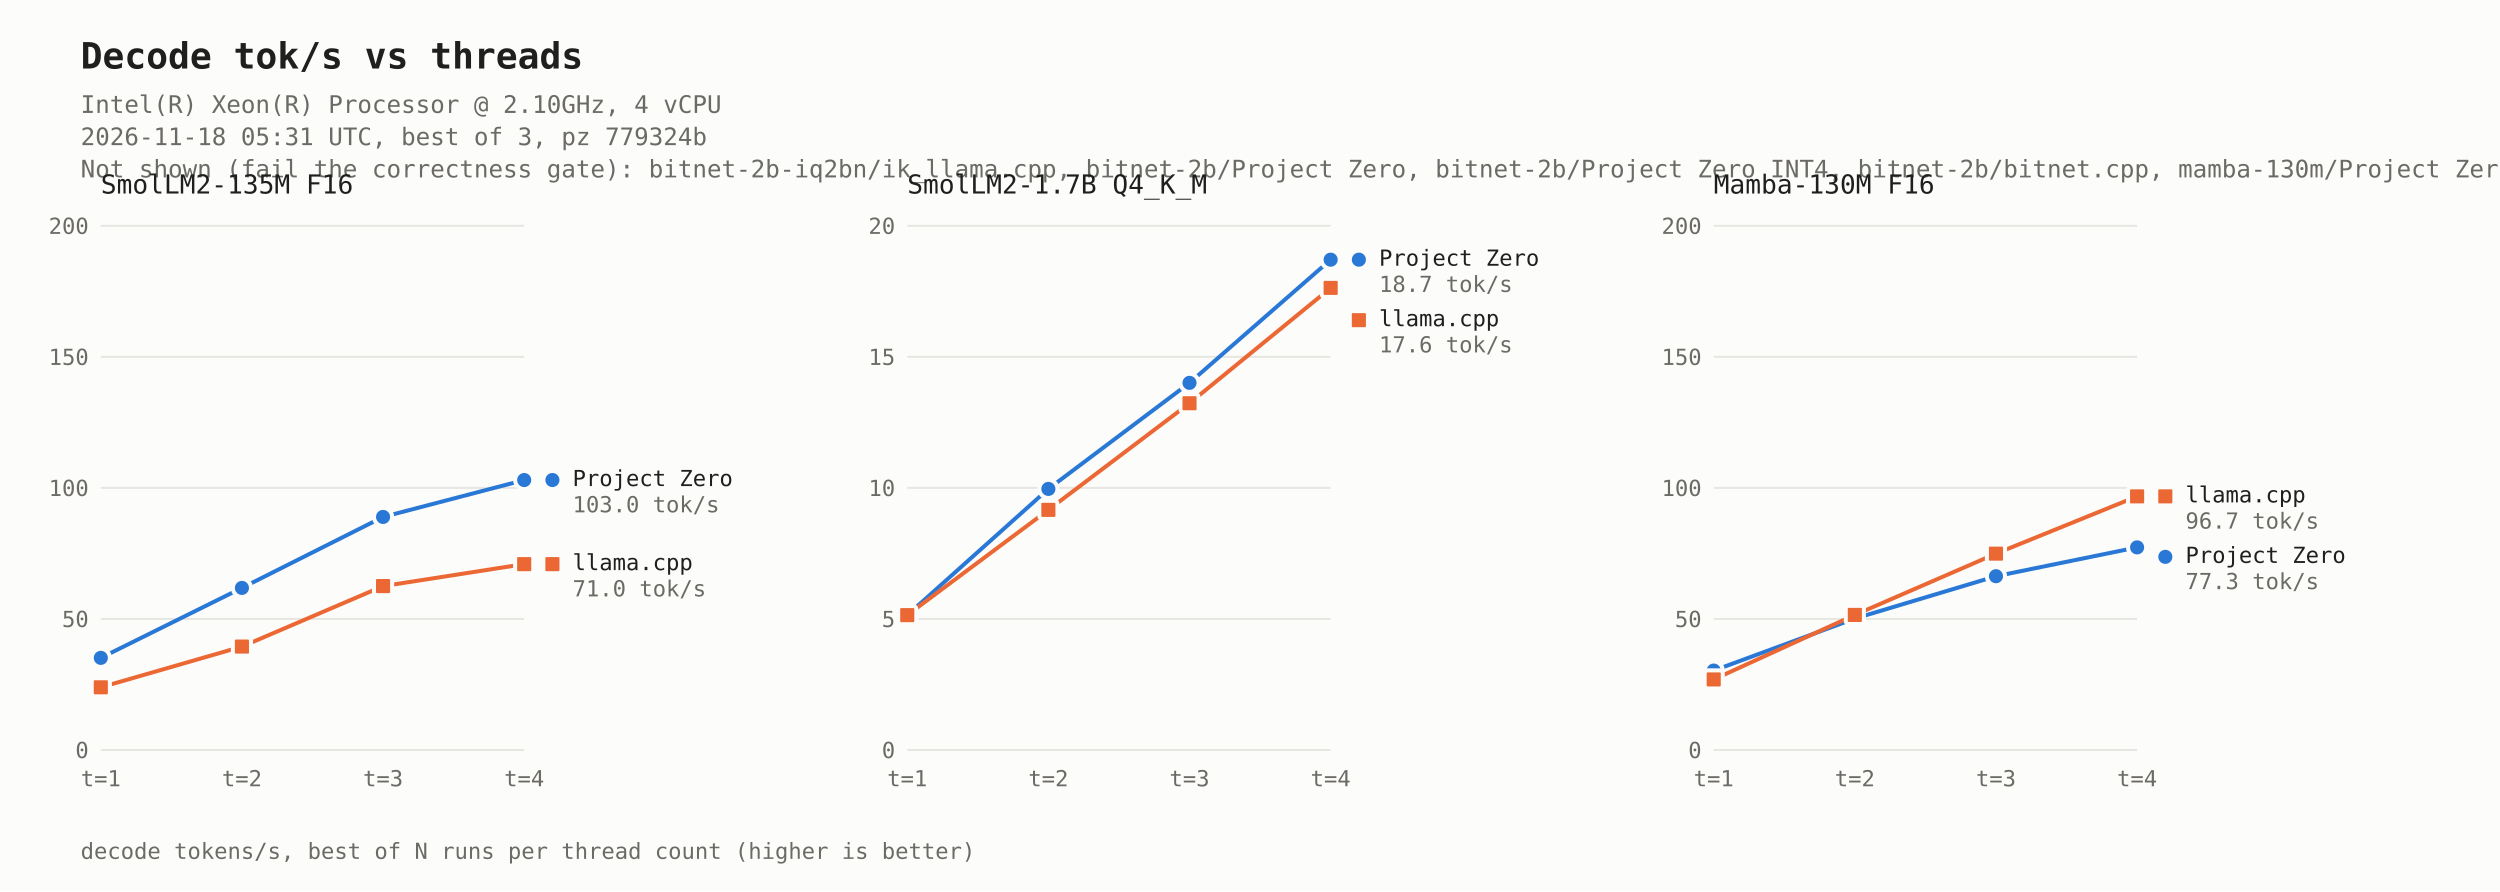
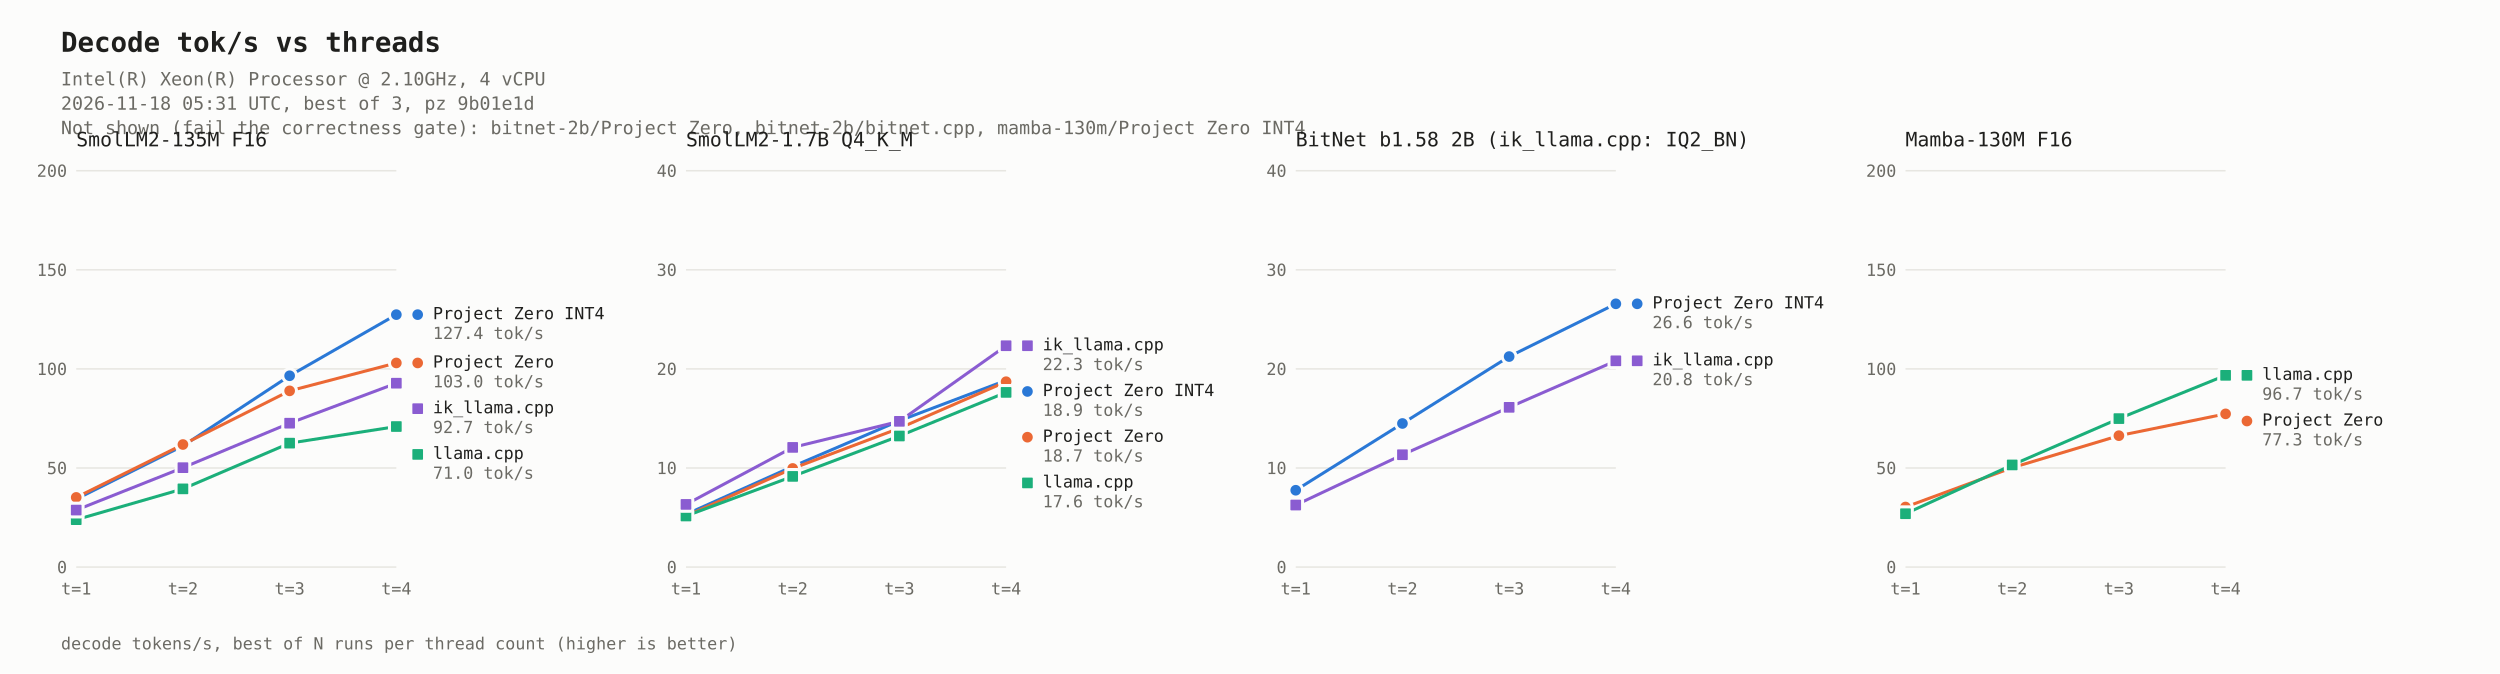
- <svg xmlns="http://www.w3.org/2000/svg" width="1240" height="442" viewBox="0 0 1240 442" font-family="ui-monospace,Menlo,Consolas,monospace">
-   <rect width="1240" height="442" fill="#fcfcfb" />
+ <svg xmlns="http://www.w3.org/2000/svg" width="1640" height="442" viewBox="0 0 1640 442" font-family="ui-monospace,Menlo,Consolas,monospace">
+   <rect width="1640" height="442" fill="#fcfcfb" />
  <text x="40" y="34" font-size="18" fill="#1f1f1d" font-weight="600">Decode tok/s vs threads</text>
  <text x="40" y="56" font-size="12" fill="#6b6a64">Intel(R) Xeon(R) Processor @ 2.10GHz, 4 vCPU</text>
-   <text x="40" y="72" font-size="12" fill="#6b6a64">2026-11-18 05:31 UTC, best of 3, pz 779324b</text>
-   <text x="40" y="88" font-size="12" fill="#6b6a64">Not shown (fail the correctness gate): bitnet-2b-iq2bn/ik_llama.cpp, bitnet-2b/Project Zero, bitnet-2b/Project Zero INT4, bitnet-2b/bitnet.cpp, mamba-130m/Project Zero INT4, smollm2-1.7b-q4km/Project Zero INT4, smollm2-1.7b-q4km/ik_llama.cpp, smollm2-135m/Project Zero INT4, smollm2-135m/ik_llama.cpp</text>
+   <text x="40" y="72" font-size="12" fill="#6b6a64">2026-11-18 05:31 UTC, best of 3, pz 9b01e1d</text>
+   <text x="40" y="88" font-size="12" fill="#6b6a64">Not shown (fail the correctness gate): bitnet-2b/Project Zero, bitnet-2b/bitnet.cpp, mamba-130m/Project Zero INT4</text>
  <text x="50" y="96" font-size="13" fill="#1f1f1d">SmolLM2-135M F16</text>
  <line x1="50" x2="260" y1="372.0" y2="372.0" stroke="#e7e6e1" stroke-width="1" />
  <text x="44" y="376.0" font-size="11" fill="#6b6a64" text-anchor="end">0</text>
  <line x1="50" x2="260" y1="307.0" y2="307.0" stroke="#e7e6e1" stroke-width="1" />
  <text x="44" y="311.0" font-size="11" fill="#6b6a64" text-anchor="end">50</text>
  <line x1="50" x2="260" y1="242.0" y2="242.0" stroke="#e7e6e1" stroke-width="1" />
  <text x="44" y="246.0" font-size="11" fill="#6b6a64" text-anchor="end">100</text>
  <line x1="50" x2="260" y1="177.0" y2="177.0" stroke="#e7e6e1" stroke-width="1" />
  <text x="44" y="181.0" font-size="11" fill="#6b6a64" text-anchor="end">150</text>
  <line x1="50" x2="260" y1="112.0" y2="112.0" stroke="#e7e6e1" stroke-width="1" />
  <text x="44" y="116.0" font-size="11" fill="#6b6a64" text-anchor="end">200</text>
  <text x="50.0" y="390" font-size="11" fill="#6b6a64" text-anchor="middle">t=1</text>
  <text x="120.0" y="390" font-size="11" fill="#6b6a64" text-anchor="middle">t=2</text>
  <text x="190.0" y="390" font-size="11" fill="#6b6a64" text-anchor="middle">t=3</text>
  <text x="260.0" y="390" font-size="11" fill="#6b6a64" text-anchor="middle">t=4</text>
-   <polyline points="50.0,326.3 120.0,291.6 190.0,256.4 260.0,238.1" fill="none" stroke="#2a78d6" stroke-width="2" stroke-linejoin="round" />
-   <circle cx="50.0" cy="326.3" r="4.5" fill="#2a78d6" stroke="#fcfcfb" stroke-width="2" />
-   <circle cx="120.0" cy="291.6" r="4.5" fill="#2a78d6" stroke="#fcfcfb" stroke-width="2" />
-   <circle cx="190.0" cy="256.4" r="4.5" fill="#2a78d6" stroke="#fcfcfb" stroke-width="2" />
-   <circle cx="260.0" cy="238.1" r="4.5" fill="#2a78d6" stroke="#fcfcfb" stroke-width="2" />
-   <polyline points="50.0,340.9 120.0,320.7 190.0,290.7 260.0,279.8" fill="none" stroke="#eb6834" stroke-width="2" stroke-linejoin="round" />
-   <rect x="45.5" y="336.4" width="9" height="9" rx="1.5" fill="#eb6834" stroke="#fcfcfb" stroke-width="2" />
-   <rect x="115.5" y="316.2" width="9" height="9" rx="1.5" fill="#eb6834" stroke="#fcfcfb" stroke-width="2" />
-   <rect x="185.5" y="286.2" width="9" height="9" rx="1.5" fill="#eb6834" stroke="#fcfcfb" stroke-width="2" />
-   <rect x="255.5" y="275.3" width="9" height="9" rx="1.5" fill="#eb6834" stroke="#fcfcfb" stroke-width="2" />
-   <circle cx="274.0" cy="238.1" r="4.5" fill="#2a78d6" stroke="#fcfcfb" stroke-width="2" />
+   <polyline points="50.0,327.4 120.0,292.5 190.0,246.5 260.0,206.4" fill="none" stroke="#2a78d6" stroke-width="2" stroke-linejoin="round" />
+   <circle cx="50.0" cy="327.4" r="4.5" fill="#2a78d6" stroke="#fcfcfb" stroke-width="2" />
+   <circle cx="120.0" cy="292.5" r="4.5" fill="#2a78d6" stroke="#fcfcfb" stroke-width="2" />
+   <circle cx="190.0" cy="246.5" r="4.5" fill="#2a78d6" stroke="#fcfcfb" stroke-width="2" />
+   <circle cx="260.0" cy="206.4" r="4.5" fill="#2a78d6" stroke="#fcfcfb" stroke-width="2" />
+   <polyline points="50.0,326.3 120.0,291.6 190.0,256.4 260.0,238.1" fill="none" stroke="#eb6834" stroke-width="2" stroke-linejoin="round" />
+   <circle cx="50.0" cy="326.3" r="4.5" fill="#eb6834" stroke="#fcfcfb" stroke-width="2" />
+   <circle cx="120.0" cy="291.6" r="4.5" fill="#eb6834" stroke="#fcfcfb" stroke-width="2" />
+   <circle cx="190.0" cy="256.4" r="4.5" fill="#eb6834" stroke="#fcfcfb" stroke-width="2" />
+   <circle cx="260.0" cy="238.1" r="4.5" fill="#eb6834" stroke="#fcfcfb" stroke-width="2" />
+   <polyline points="50.0,340.9 120.0,320.7 190.0,290.7 260.0,279.8" fill="none" stroke="#1baf7a" stroke-width="2" stroke-linejoin="round" />
+   <rect x="45.5" y="336.4" width="9" height="9" rx="1.5" fill="#1baf7a" stroke="#fcfcfb" stroke-width="2" />
+   <rect x="115.5" y="316.2" width="9" height="9" rx="1.5" fill="#1baf7a" stroke="#fcfcfb" stroke-width="2" />
+   <rect x="185.5" y="286.2" width="9" height="9" rx="1.5" fill="#1baf7a" stroke="#fcfcfb" stroke-width="2" />
+   <rect x="255.5" y="275.3" width="9" height="9" rx="1.5" fill="#1baf7a" stroke="#fcfcfb" stroke-width="2" />
+   <polyline points="50.0,334.6 120.0,306.8 190.0,277.6 260.0,251.4" fill="none" stroke="#8a5cd1" stroke-width="2" stroke-linejoin="round" />
+   <rect x="45.5" y="330.1" width="9" height="9" rx="1.5" fill="#8a5cd1" stroke="#fcfcfb" stroke-width="2" />
+   <rect x="115.5" y="302.3" width="9" height="9" rx="1.5" fill="#8a5cd1" stroke="#fcfcfb" stroke-width="2" />
+   <rect x="185.5" y="273.1" width="9" height="9" rx="1.5" fill="#8a5cd1" stroke="#fcfcfb" stroke-width="2" />
+   <rect x="255.5" y="246.9" width="9" height="9" rx="1.5" fill="#8a5cd1" stroke="#fcfcfb" stroke-width="2" />
+   <circle cx="274.0" cy="206.4" r="4.5" fill="#2a78d6" stroke="#fcfcfb" stroke-width="2" />
+   <text x="284" y="209.4" font-size="11" fill="#1f1f1d">Project Zero INT4</text>
+   <text x="284" y="222.4" font-size="11" fill="#6b6a64">127.4 tok/s</text>
+   <circle cx="274.0" cy="238.1" r="4.5" fill="#eb6834" stroke="#fcfcfb" stroke-width="2" />
  <text x="284" y="241.1" font-size="11" fill="#1f1f1d">Project Zero</text>
  <text x="284" y="254.1" font-size="11" fill="#6b6a64">103.0 tok/s</text>
-   <rect x="269.5" y="275.3" width="9" height="9" rx="1.5" fill="#eb6834" stroke="#fcfcfb" stroke-width="2" />
-   <text x="284" y="282.8" font-size="11" fill="#1f1f1d">llama.cpp</text>
-   <text x="284" y="295.8" font-size="11" fill="#6b6a64">71.0 tok/s</text>
+   <rect x="269.5" y="263.6" width="9" height="9" rx="1.5" fill="#8a5cd1" stroke="#fcfcfb" stroke-width="2" />
+   <text x="284" y="271.1" font-size="11" fill="#1f1f1d">ik_llama.cpp</text>
+   <text x="284" y="284.1" font-size="11" fill="#6b6a64">92.7 tok/s</text>
+   <rect x="269.5" y="293.6" width="9" height="9" rx="1.5" fill="#1baf7a" stroke="#fcfcfb" stroke-width="2" />
+   <text x="284" y="301.1" font-size="11" fill="#1f1f1d">llama.cpp</text>
+   <text x="284" y="314.1" font-size="11" fill="#6b6a64">71.0 tok/s</text>
  <text x="450" y="96" font-size="13" fill="#1f1f1d">SmolLM2-1.7B Q4_K_M</text>
  <line x1="450" x2="660" y1="372.0" y2="372.0" stroke="#e7e6e1" stroke-width="1" />
  <text x="444" y="376.0" font-size="11" fill="#6b6a64" text-anchor="end">0</text>
  <line x1="450" x2="660" y1="307.0" y2="307.0" stroke="#e7e6e1" stroke-width="1" />
-   <text x="444" y="311.0" font-size="11" fill="#6b6a64" text-anchor="end">5</text>
+   <text x="444" y="311.0" font-size="11" fill="#6b6a64" text-anchor="end">10</text>
  <line x1="450" x2="660" y1="242.0" y2="242.0" stroke="#e7e6e1" stroke-width="1" />
-   <text x="444" y="246.0" font-size="11" fill="#6b6a64" text-anchor="end">10</text>
+   <text x="444" y="246.0" font-size="11" fill="#6b6a64" text-anchor="end">20</text>
  <line x1="450" x2="660" y1="177.0" y2="177.0" stroke="#e7e6e1" stroke-width="1" />
-   <text x="444" y="181.0" font-size="11" fill="#6b6a64" text-anchor="end">15</text>
+   <text x="444" y="181.0" font-size="11" fill="#6b6a64" text-anchor="end">30</text>
  <line x1="450" x2="660" y1="112.0" y2="112.0" stroke="#e7e6e1" stroke-width="1" />
-   <text x="444" y="116.0" font-size="11" fill="#6b6a64" text-anchor="end">20</text>
+   <text x="444" y="116.0" font-size="11" fill="#6b6a64" text-anchor="end">40</text>
  <text x="450.0" y="390" font-size="11" fill="#6b6a64" text-anchor="middle">t=1</text>
  <text x="520.0" y="390" font-size="11" fill="#6b6a64" text-anchor="middle">t=2</text>
  <text x="590.0" y="390" font-size="11" fill="#6b6a64" text-anchor="middle">t=3</text>
  <text x="660.0" y="390" font-size="11" fill="#6b6a64" text-anchor="middle">t=4</text>
-   <polyline points="450.0,305.1 520.0,242.5 590.0,189.9 660.0,128.8" fill="none" stroke="#2a78d6" stroke-width="2" stroke-linejoin="round" />
-   <circle cx="450.0" cy="305.1" r="4.5" fill="#2a78d6" stroke="#fcfcfb" stroke-width="2" />
-   <circle cx="520.0" cy="242.5" r="4.5" fill="#2a78d6" stroke="#fcfcfb" stroke-width="2" />
-   <circle cx="590.0" cy="189.9" r="4.5" fill="#2a78d6" stroke="#fcfcfb" stroke-width="2" />
-   <circle cx="660.0" cy="128.8" r="4.5" fill="#2a78d6" stroke="#fcfcfb" stroke-width="2" />
-   <polyline points="450.0,305.1 520.0,252.9 590.0,200.0 660.0,142.8" fill="none" stroke="#eb6834" stroke-width="2" stroke-linejoin="round" />
-   <rect x="445.5" y="300.6" width="9" height="9" rx="1.5" fill="#eb6834" stroke="#fcfcfb" stroke-width="2" />
-   <rect x="515.5" y="248.4" width="9" height="9" rx="1.5" fill="#eb6834" stroke="#fcfcfb" stroke-width="2" />
-   <rect x="585.5" y="195.5" width="9" height="9" rx="1.5" fill="#eb6834" stroke="#fcfcfb" stroke-width="2" />
-   <rect x="655.5" y="138.3" width="9" height="9" rx="1.5" fill="#eb6834" stroke="#fcfcfb" stroke-width="2" />
-   <circle cx="674.0" cy="128.8" r="4.5" fill="#2a78d6" stroke="#fcfcfb" stroke-width="2" />
-   <text x="684" y="131.8" font-size="11" fill="#1f1f1d">Project Zero</text>
-   <text x="684" y="144.8" font-size="11" fill="#6b6a64">18.7 tok/s</text>
-   <rect x="669.5" y="154.3" width="9" height="9" rx="1.5" fill="#eb6834" stroke="#fcfcfb" stroke-width="2" />
-   <text x="684" y="161.8" font-size="11" fill="#1f1f1d">llama.cpp</text>
-   <text x="684" y="174.8" font-size="11" fill="#6b6a64">17.6 tok/s</text>
-   <text x="850" y="96" font-size="13" fill="#1f1f1d">Mamba-130M F16</text>
+   <polyline points="450.0,337.4 520.0,306.0 590.0,276.0 660.0,249.5" fill="none" stroke="#2a78d6" stroke-width="2" stroke-linejoin="round" />
+   <circle cx="450.0" cy="337.4" r="4.5" fill="#2a78d6" stroke="#fcfcfb" stroke-width="2" />
+   <circle cx="520.0" cy="306.0" r="4.5" fill="#2a78d6" stroke="#fcfcfb" stroke-width="2" />
+   <circle cx="590.0" cy="276.0" r="4.5" fill="#2a78d6" stroke="#fcfcfb" stroke-width="2" />
+   <circle cx="660.0" cy="249.5" r="4.5" fill="#2a78d6" stroke="#fcfcfb" stroke-width="2" />
+   <polyline points="450.0,338.5 520.0,307.3 590.0,280.9 660.0,250.4" fill="none" stroke="#eb6834" stroke-width="2" stroke-linejoin="round" />
+   <circle cx="450.0" cy="338.5" r="4.5" fill="#eb6834" stroke="#fcfcfb" stroke-width="2" />
+   <circle cx="520.0" cy="307.3" r="4.5" fill="#eb6834" stroke="#fcfcfb" stroke-width="2" />
+   <circle cx="590.0" cy="280.9" r="4.5" fill="#eb6834" stroke="#fcfcfb" stroke-width="2" />
+   <circle cx="660.0" cy="250.4" r="4.5" fill="#eb6834" stroke="#fcfcfb" stroke-width="2" />
+   <polyline points="450.0,338.5 520.0,312.5 590.0,286.0 660.0,257.4" fill="none" stroke="#1baf7a" stroke-width="2" stroke-linejoin="round" />
+   <rect x="445.5" y="334.0" width="9" height="9" rx="1.5" fill="#1baf7a" stroke="#fcfcfb" stroke-width="2" />
+   <rect x="515.5" y="308.0" width="9" height="9" rx="1.5" fill="#1baf7a" stroke="#fcfcfb" stroke-width="2" />
+   <rect x="585.5" y="281.5" width="9" height="9" rx="1.5" fill="#1baf7a" stroke="#fcfcfb" stroke-width="2" />
+   <rect x="655.5" y="252.9" width="9" height="9" rx="1.5" fill="#1baf7a" stroke="#fcfcfb" stroke-width="2" />
+   <polyline points="450.0,330.9 520.0,293.5 590.0,276.4 660.0,226.8" fill="none" stroke="#8a5cd1" stroke-width="2" stroke-linejoin="round" />
+   <rect x="445.5" y="326.4" width="9" height="9" rx="1.5" fill="#8a5cd1" stroke="#fcfcfb" stroke-width="2" />
+   <rect x="515.5" y="289.0" width="9" height="9" rx="1.5" fill="#8a5cd1" stroke="#fcfcfb" stroke-width="2" />
+   <rect x="585.5" y="271.9" width="9" height="9" rx="1.5" fill="#8a5cd1" stroke="#fcfcfb" stroke-width="2" />
+   <rect x="655.5" y="222.3" width="9" height="9" rx="1.5" fill="#8a5cd1" stroke="#fcfcfb" stroke-width="2" />
+   <rect x="669.5" y="222.3" width="9" height="9" rx="1.5" fill="#8a5cd1" stroke="#fcfcfb" stroke-width="2" />
+   <text x="684" y="229.8" font-size="11" fill="#1f1f1d">ik_llama.cpp</text>
+   <text x="684" y="242.8" font-size="11" fill="#6b6a64">22.3 tok/s</text>
+   <circle cx="674.0" cy="256.8" r="4.5" fill="#2a78d6" stroke="#fcfcfb" stroke-width="2" />
+   <text x="684" y="259.8" font-size="11" fill="#1f1f1d">Project Zero INT4</text>
+   <text x="684" y="272.8" font-size="11" fill="#6b6a64">18.9 tok/s</text>
+   <circle cx="674.0" cy="286.8" r="4.5" fill="#eb6834" stroke="#fcfcfb" stroke-width="2" />
+   <text x="684" y="289.8" font-size="11" fill="#1f1f1d">Project Zero</text>
+   <text x="684" y="302.8" font-size="11" fill="#6b6a64">18.7 tok/s</text>
+   <rect x="669.5" y="312.3" width="9" height="9" rx="1.5" fill="#1baf7a" stroke="#fcfcfb" stroke-width="2" />
+   <text x="684" y="319.8" font-size="11" fill="#1f1f1d">llama.cpp</text>
+   <text x="684" y="332.8" font-size="11" fill="#6b6a64">17.6 tok/s</text>
+   <text x="850" y="96" font-size="13" fill="#1f1f1d">BitNet b1.58 2B (ik_llama.cpp: IQ2_BN)</text>
  <line x1="850" x2="1060" y1="372.0" y2="372.0" stroke="#e7e6e1" stroke-width="1" />
  <text x="844" y="376.0" font-size="11" fill="#6b6a64" text-anchor="end">0</text>
  <line x1="850" x2="1060" y1="307.0" y2="307.0" stroke="#e7e6e1" stroke-width="1" />
-   <text x="844" y="311.0" font-size="11" fill="#6b6a64" text-anchor="end">50</text>
+   <text x="844" y="311.0" font-size="11" fill="#6b6a64" text-anchor="end">10</text>
  <line x1="850" x2="1060" y1="242.0" y2="242.0" stroke="#e7e6e1" stroke-width="1" />
-   <text x="844" y="246.0" font-size="11" fill="#6b6a64" text-anchor="end">100</text>
+   <text x="844" y="246.0" font-size="11" fill="#6b6a64" text-anchor="end">20</text>
  <line x1="850" x2="1060" y1="177.0" y2="177.0" stroke="#e7e6e1" stroke-width="1" />
-   <text x="844" y="181.0" font-size="11" fill="#6b6a64" text-anchor="end">150</text>
+   <text x="844" y="181.0" font-size="11" fill="#6b6a64" text-anchor="end">30</text>
  <line x1="850" x2="1060" y1="112.0" y2="112.0" stroke="#e7e6e1" stroke-width="1" />
-   <text x="844" y="116.0" font-size="11" fill="#6b6a64" text-anchor="end">200</text>
+   <text x="844" y="116.0" font-size="11" fill="#6b6a64" text-anchor="end">40</text>
  <text x="850.0" y="390" font-size="11" fill="#6b6a64" text-anchor="middle">t=1</text>
  <text x="920.0" y="390" font-size="11" fill="#6b6a64" text-anchor="middle">t=2</text>
  <text x="990.0" y="390" font-size="11" fill="#6b6a64" text-anchor="middle">t=3</text>
  <text x="1060.0" y="390" font-size="11" fill="#6b6a64" text-anchor="middle">t=4</text>
-   <polyline points="850.0,332.6 920.0,306.8 990.0,285.8 1060.0,271.5" fill="none" stroke="#2a78d6" stroke-width="2" stroke-linejoin="round" />
-   <circle cx="850.0" cy="332.6" r="4.5" fill="#2a78d6" stroke="#fcfcfb" stroke-width="2" />
-   <circle cx="920.0" cy="306.8" r="4.5" fill="#2a78d6" stroke="#fcfcfb" stroke-width="2" />
-   <circle cx="990.0" cy="285.8" r="4.5" fill="#2a78d6" stroke="#fcfcfb" stroke-width="2" />
-   <circle cx="1060.0" cy="271.5" r="4.5" fill="#2a78d6" stroke="#fcfcfb" stroke-width="2" />
-   <polyline points="850.0,337.0 920.0,305.0 990.0,274.6 1060.0,246.2" fill="none" stroke="#eb6834" stroke-width="2" stroke-linejoin="round" />
-   <rect x="845.5" y="332.5" width="9" height="9" rx="1.5" fill="#eb6834" stroke="#fcfcfb" stroke-width="2" />
-   <rect x="915.5" y="300.5" width="9" height="9" rx="1.5" fill="#eb6834" stroke="#fcfcfb" stroke-width="2" />
-   <rect x="985.5" y="270.1" width="9" height="9" rx="1.5" fill="#eb6834" stroke="#fcfcfb" stroke-width="2" />
-   <rect x="1055.5" y="241.7" width="9" height="9" rx="1.5" fill="#eb6834" stroke="#fcfcfb" stroke-width="2" />
-   <rect x="1069.5" y="241.7" width="9" height="9" rx="1.5" fill="#eb6834" stroke="#fcfcfb" stroke-width="2" />
-   <text x="1084" y="249.2" font-size="11" fill="#1f1f1d">llama.cpp</text>
-   <text x="1084" y="262.2" font-size="11" fill="#6b6a64">96.7 tok/s</text>
-   <circle cx="1074.0" cy="276.2" r="4.5" fill="#2a78d6" stroke="#fcfcfb" stroke-width="2" />
-   <text x="1084" y="279.2" font-size="11" fill="#1f1f1d">Project Zero</text>
-   <text x="1084" y="292.2" font-size="11" fill="#6b6a64">77.3 tok/s</text>
+   <polyline points="850.0,321.6 920.0,277.8 990.0,233.9 1060.0,199.3" fill="none" stroke="#2a78d6" stroke-width="2" stroke-linejoin="round" />
+   <circle cx="850.0" cy="321.6" r="4.5" fill="#2a78d6" stroke="#fcfcfb" stroke-width="2" />
+   <circle cx="920.0" cy="277.8" r="4.5" fill="#2a78d6" stroke="#fcfcfb" stroke-width="2" />
+   <circle cx="990.0" cy="233.9" r="4.5" fill="#2a78d6" stroke="#fcfcfb" stroke-width="2" />
+   <circle cx="1060.0" cy="199.3" r="4.5" fill="#2a78d6" stroke="#fcfcfb" stroke-width="2" />
+   <polyline points="850.0,331.3 920.0,298.3 990.0,267.2 1060.0,236.7" fill="none" stroke="#8a5cd1" stroke-width="2" stroke-linejoin="round" />
+   <rect x="845.5" y="326.8" width="9" height="9" rx="1.5" fill="#8a5cd1" stroke="#fcfcfb" stroke-width="2" />
+   <rect x="915.5" y="293.8" width="9" height="9" rx="1.5" fill="#8a5cd1" stroke="#fcfcfb" stroke-width="2" />
+   <rect x="985.5" y="262.7" width="9" height="9" rx="1.5" fill="#8a5cd1" stroke="#fcfcfb" stroke-width="2" />
+   <rect x="1055.5" y="232.2" width="9" height="9" rx="1.5" fill="#8a5cd1" stroke="#fcfcfb" stroke-width="2" />
+   <circle cx="1074.0" cy="199.3" r="4.5" fill="#2a78d6" stroke="#fcfcfb" stroke-width="2" />
+   <text x="1084" y="202.3" font-size="11" fill="#1f1f1d">Project Zero INT4</text>
+   <text x="1084" y="215.3" font-size="11" fill="#6b6a64">26.6 tok/s</text>
+   <rect x="1069.5" y="232.2" width="9" height="9" rx="1.5" fill="#8a5cd1" stroke="#fcfcfb" stroke-width="2" />
+   <text x="1084" y="239.7" font-size="11" fill="#1f1f1d">ik_llama.cpp</text>
+   <text x="1084" y="252.7" font-size="11" fill="#6b6a64">20.8 tok/s</text>
+   <text x="1250" y="96" font-size="13" fill="#1f1f1d">Mamba-130M F16</text>
+   <line x1="1250" x2="1460" y1="372.0" y2="372.0" stroke="#e7e6e1" stroke-width="1" />
+   <text x="1244" y="376.0" font-size="11" fill="#6b6a64" text-anchor="end">0</text>
+   <line x1="1250" x2="1460" y1="307.0" y2="307.0" stroke="#e7e6e1" stroke-width="1" />
+   <text x="1244" y="311.0" font-size="11" fill="#6b6a64" text-anchor="end">50</text>
+   <line x1="1250" x2="1460" y1="242.0" y2="242.0" stroke="#e7e6e1" stroke-width="1" />
+   <text x="1244" y="246.0" font-size="11" fill="#6b6a64" text-anchor="end">100</text>
+   <line x1="1250" x2="1460" y1="177.0" y2="177.0" stroke="#e7e6e1" stroke-width="1" />
+   <text x="1244" y="181.0" font-size="11" fill="#6b6a64" text-anchor="end">150</text>
+   <line x1="1250" x2="1460" y1="112.0" y2="112.0" stroke="#e7e6e1" stroke-width="1" />
+   <text x="1244" y="116.0" font-size="11" fill="#6b6a64" text-anchor="end">200</text>
+   <text x="1250.0" y="390" font-size="11" fill="#6b6a64" text-anchor="middle">t=1</text>
+   <text x="1320.0" y="390" font-size="11" fill="#6b6a64" text-anchor="middle">t=2</text>
+   <text x="1390.0" y="390" font-size="11" fill="#6b6a64" text-anchor="middle">t=3</text>
+   <text x="1460.0" y="390" font-size="11" fill="#6b6a64" text-anchor="middle">t=4</text>
+   <polyline points="1250.0,332.6 1320.0,306.8 1390.0,285.8 1460.0,271.5" fill="none" stroke="#eb6834" stroke-width="2" stroke-linejoin="round" />
+   <circle cx="1250.0" cy="332.6" r="4.5" fill="#eb6834" stroke="#fcfcfb" stroke-width="2" />
+   <circle cx="1320.0" cy="306.8" r="4.5" fill="#eb6834" stroke="#fcfcfb" stroke-width="2" />
+   <circle cx="1390.0" cy="285.8" r="4.5" fill="#eb6834" stroke="#fcfcfb" stroke-width="2" />
+   <circle cx="1460.0" cy="271.5" r="4.5" fill="#eb6834" stroke="#fcfcfb" stroke-width="2" />
+   <polyline points="1250.0,337.0 1320.0,305.0 1390.0,274.6 1460.0,246.2" fill="none" stroke="#1baf7a" stroke-width="2" stroke-linejoin="round" />
+   <rect x="1245.5" y="332.5" width="9" height="9" rx="1.5" fill="#1baf7a" stroke="#fcfcfb" stroke-width="2" />
+   <rect x="1315.5" y="300.5" width="9" height="9" rx="1.5" fill="#1baf7a" stroke="#fcfcfb" stroke-width="2" />
+   <rect x="1385.5" y="270.1" width="9" height="9" rx="1.5" fill="#1baf7a" stroke="#fcfcfb" stroke-width="2" />
+   <rect x="1455.5" y="241.7" width="9" height="9" rx="1.5" fill="#1baf7a" stroke="#fcfcfb" stroke-width="2" />
+   <rect x="1469.5" y="241.7" width="9" height="9" rx="1.5" fill="#1baf7a" stroke="#fcfcfb" stroke-width="2" />
+   <text x="1484" y="249.2" font-size="11" fill="#1f1f1d">llama.cpp</text>
+   <text x="1484" y="262.2" font-size="11" fill="#6b6a64">96.7 tok/s</text>
+   <circle cx="1474.0" cy="276.2" r="4.5" fill="#eb6834" stroke="#fcfcfb" stroke-width="2" />
+   <text x="1484" y="279.2" font-size="11" fill="#1f1f1d">Project Zero</text>
+   <text x="1484" y="292.2" font-size="11" fill="#6b6a64">77.3 tok/s</text>
  <text x="40" y="426" font-size="11" fill="#6b6a64">decode tokens/s, best of N runs per thread count (higher is better)</text>
</svg>
